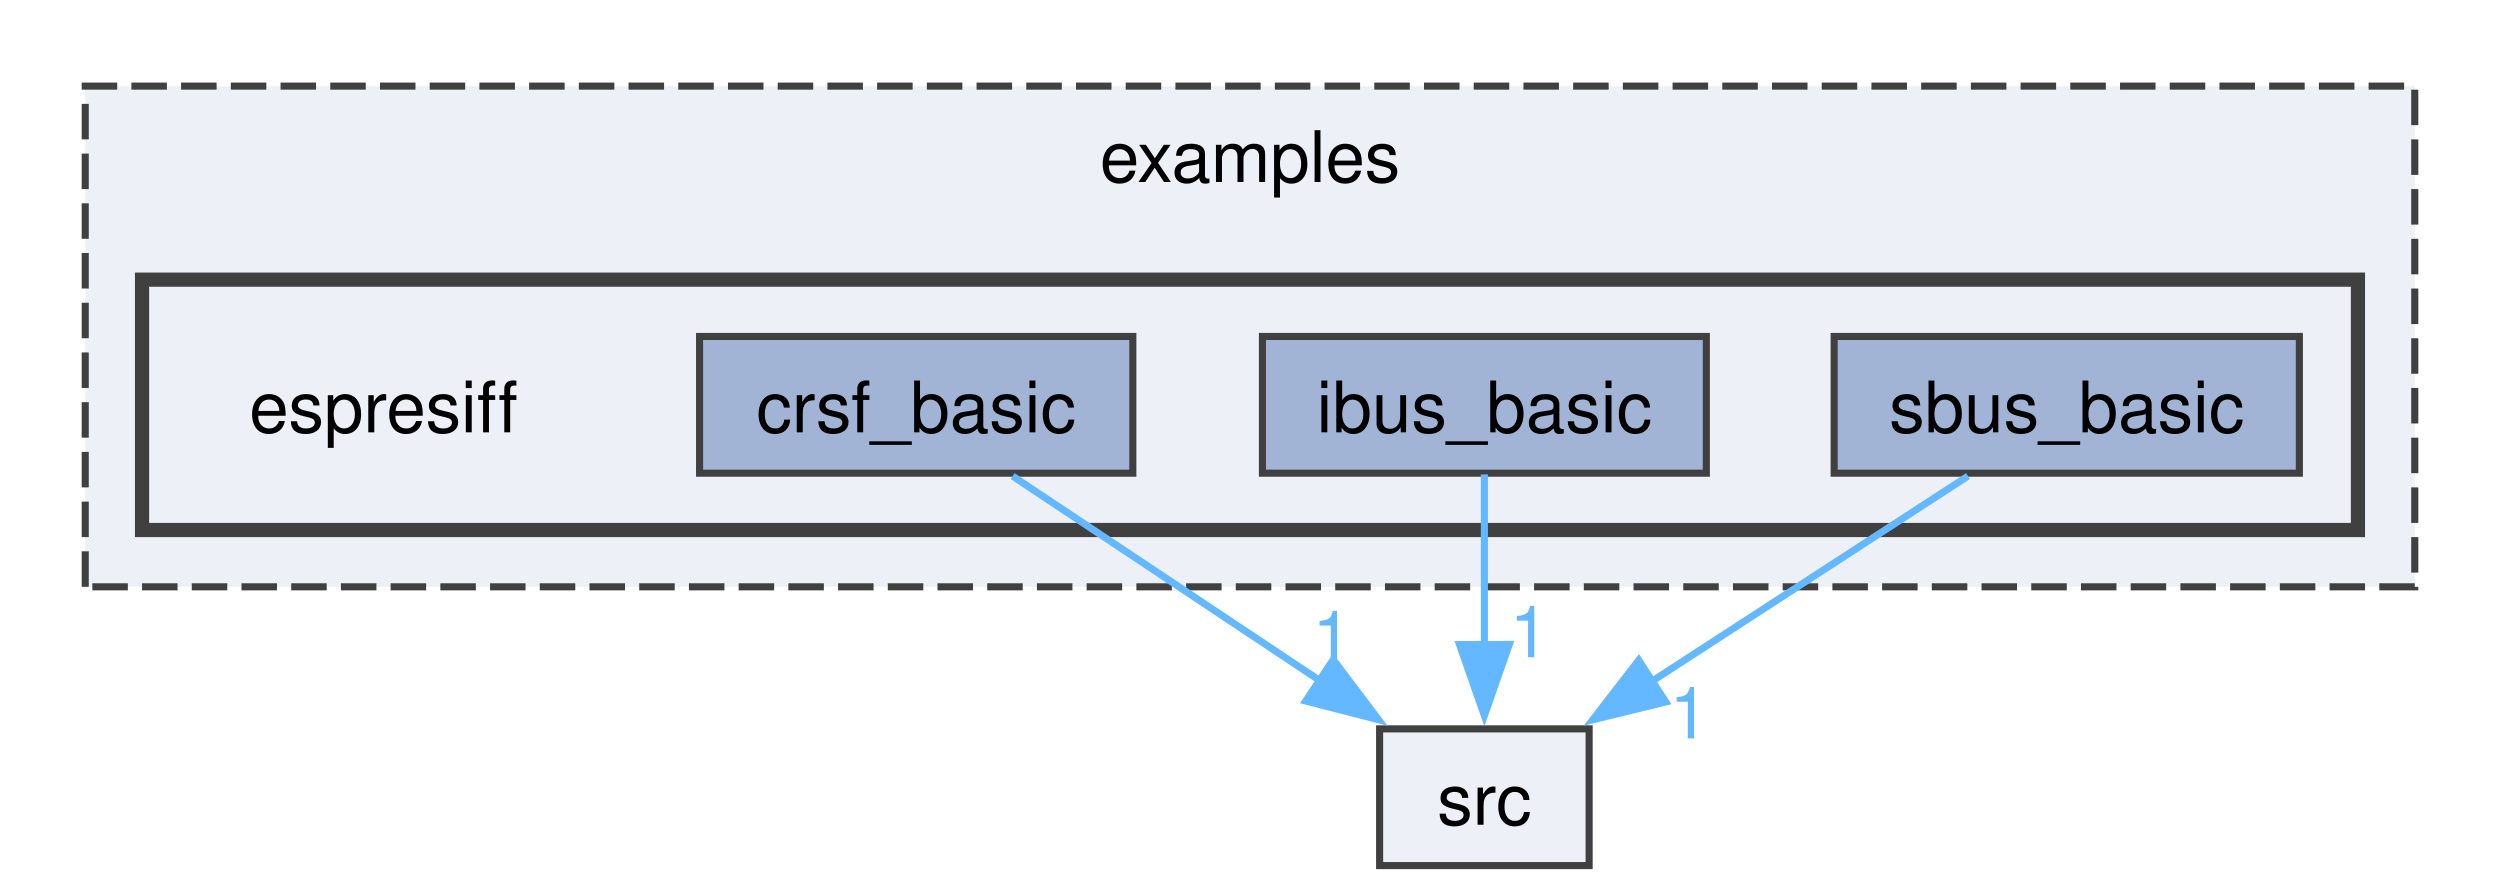
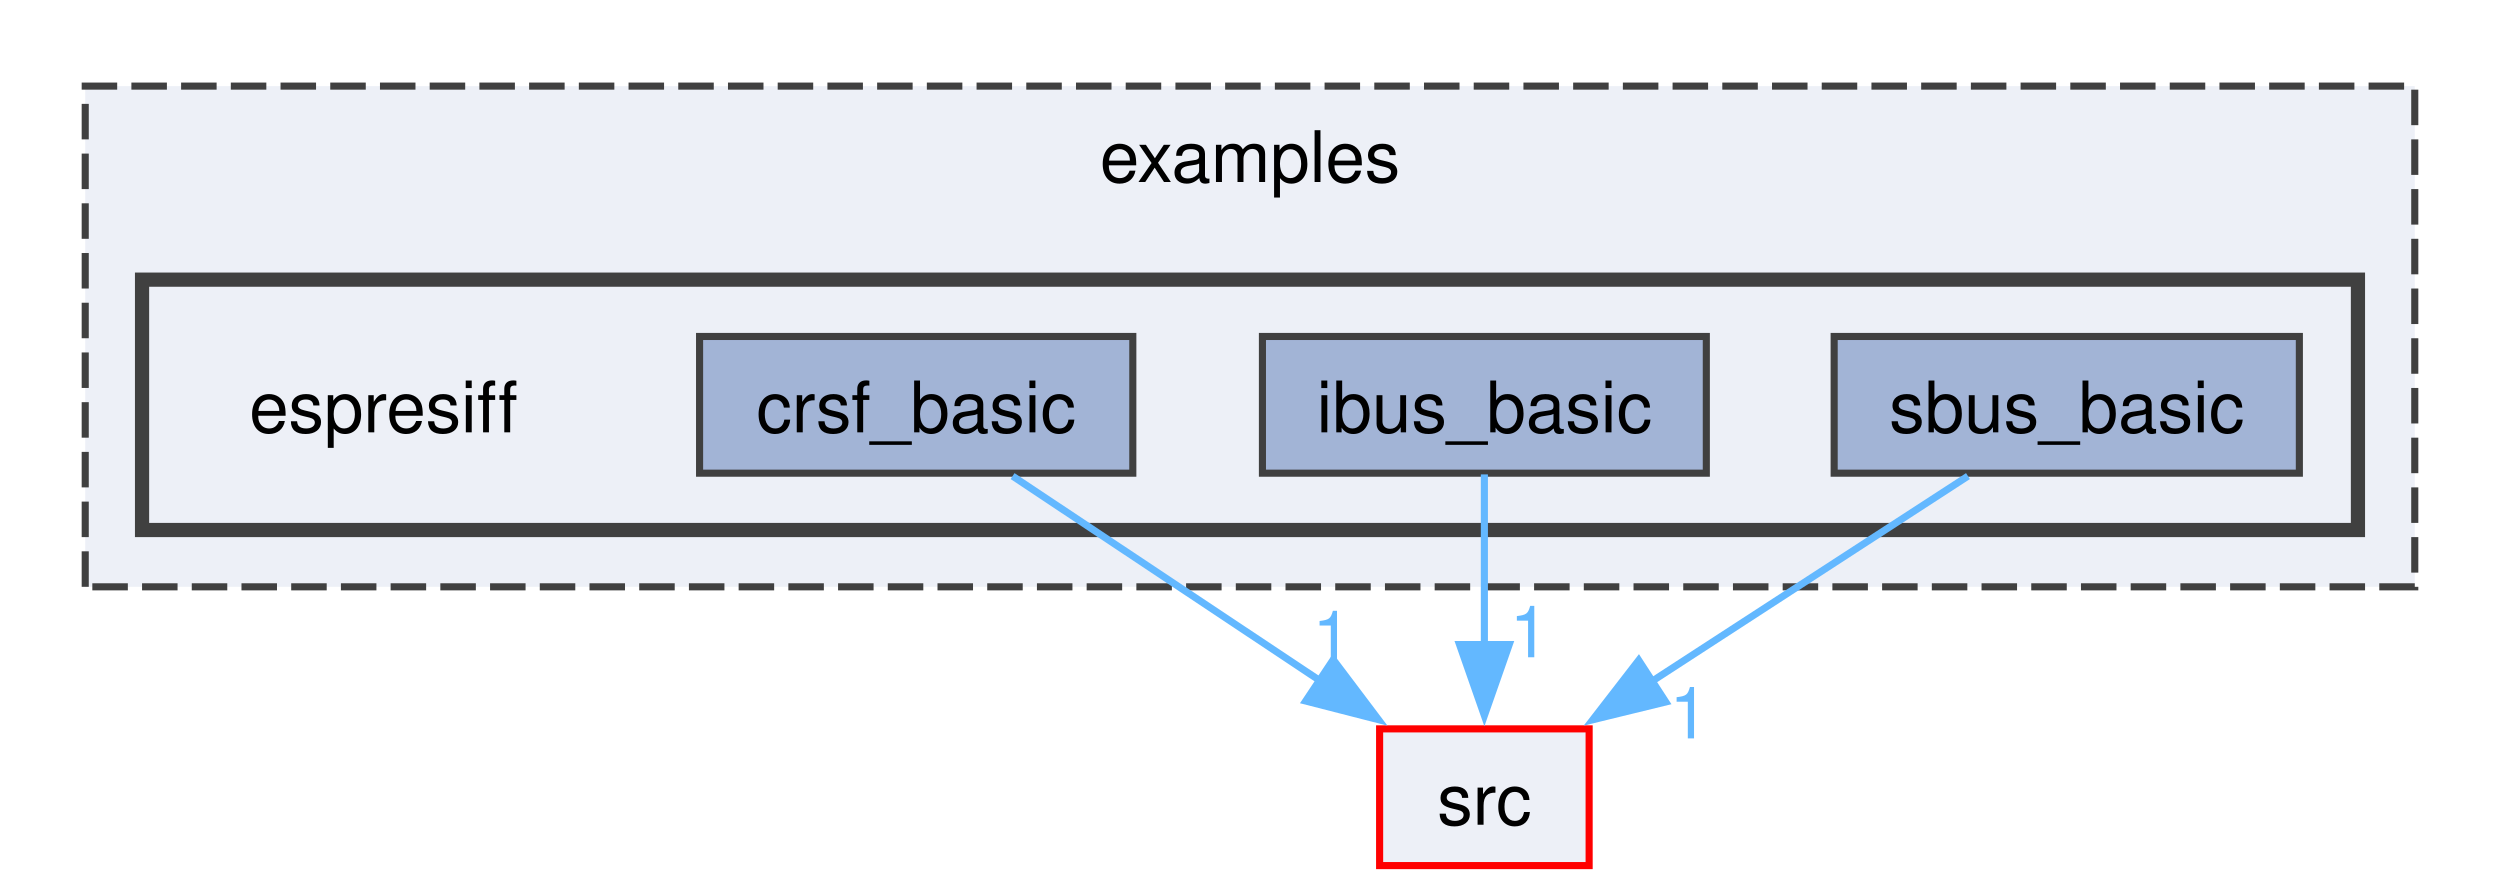
<svg xmlns="http://www.w3.org/2000/svg" xmlns:xlink="http://www.w3.org/1999/xlink" width="352pt" height="126pt" viewBox="0.00 0.00 352.00 125.75">
  <g id="graph0" class="graph" transform="scale(1 1) rotate(0) translate(4 121.75)">
    <g id="clust1" class="cluster">
      <g id="a_clust1">
        <a xlink:href="dir_d28a4824dc47e487b107a5db32ef43c4.html" target="_top" xlink:title="examples">
          <polygon fill="#edf0f7" stroke="#404040" stroke-dasharray="5,2" points="8,-39.25 8,-109.75 336,-109.75 336,-39.25 8,-39.25" />
          <text text-anchor="middle" x="172" y="-96.25" font-family="Helvetica,sans-Serif" font-size="10.00">examples</text>
        </a>
      </g>
    </g>
    <g id="clust2" class="cluster">
      <g id="a_clust2">
        <a xlink:href="dir_8e910421b1efa5b7614eb856182681ad.html" target="_top">
          <polygon fill="#edf0f7" stroke="#404040" stroke-width="2" points="16,-47.25 16,-82.5 328,-82.5 328,-47.25 16,-47.25" />
        </a>
      </g>
    </g>
    <g id="node1" class="node">
      <text text-anchor="middle" x="50" y="-61" font-family="Helvetica,sans-Serif" font-size="10.00">espresiff</text>
    </g>
    <g id="node2" class="node">
      <g id="a_node2">
        <a xlink:href="dir_3aff92986739d7986d53894338238de5.html" target="_top" xlink:title="crsf_basic">
          <polygon fill="#a2b4d6" stroke="#404040" points="155.5,-74.5 94.5,-74.5 94.5,-55.25 155.5,-55.25 155.5,-74.5" />
          <text text-anchor="middle" x="125" y="-61" font-family="Helvetica,sans-Serif" font-size="10.00">crsf_basic</text>
        </a>
      </g>
    </g>
    <g id="node5" class="node">
      <g id="a_node5">
        <a xlink:href="dir_68267d1309a1af8e8297ef4c3efbcdba.html" target="_top" xlink:title="src">
-           <polygon fill="#edf0f7" stroke="#404040" points="219.75,-19.25 190.25,-19.25 190.25,0 219.75,0 219.75,-19.25" />
+           <polygon fill="#edf0f7" stroke="red" points="219.75,-19.25 190.25,-19.25 190.25,0 219.75,0 219.75,-19.25" />
          <text text-anchor="middle" x="205" y="-5.75" font-family="Helvetica,sans-Serif" font-size="10.00">src</text>
        </a>
      </g>
    </g>
    <g id="edge1" class="edge">
      <g id="a_edge1">
-         <a xlink:href="dir_000001_000008.html" target="_top">
+         <a xlink:href="dir_000002_000012.html" target="_top">
          <path fill="none" stroke="#63b8ff" d="M138.57,-54.84C150.41,-46.96 167.84,-35.36 181.87,-26.02" />
          <polygon fill="#63b8ff" stroke="#63b8ff" points="183.72,-29 190.1,-20.54 179.84,-23.17 183.72,-29" />
        </a>
      </g>
      <g id="a_edge1-headlabel">
-         <a xlink:href="dir_000001_000008.html" target="_top" xlink:title="1">
+         <a xlink:href="dir_000002_000012.html" target="_top" xlink:title="1">
          <text text-anchor="middle" x="183.56" y="-28.64" font-family="Helvetica,sans-Serif" font-size="10.00" fill="#63b8ff">1</text>
        </a>
      </g>
    </g>
    <g id="node3" class="node">
      <g id="a_node3">
        <a xlink:href="dir_5de0886764d60fdb8b5ac936e6412399.html" target="_top" xlink:title="ibus_basic">
          <polygon fill="#a2b4d6" stroke="#404040" points="236.25,-74.5 173.75,-74.5 173.75,-55.25 236.25,-55.25 236.25,-74.5" />
          <text text-anchor="middle" x="205" y="-61" font-family="Helvetica,sans-Serif" font-size="10.00">ibus_basic</text>
        </a>
      </g>
    </g>
    <g id="edge2" class="edge">
      <g id="a_edge2">
-         <a xlink:href="dir_000006_000008.html" target="_top">
+         <a xlink:href="dir_000009_000012.html" target="_top">
          <path fill="none" stroke="#63b8ff" d="M205,-55.08C205,-48.57 205,-39.42 205,-31.12" />
          <polygon fill="#63b8ff" stroke="#63b8ff" points="208.5,-31.12 205,-21.12 201.5,-31.12 208.5,-31.12" />
        </a>
      </g>
      <g id="a_edge2-headlabel">
-         <a xlink:href="dir_000006_000008.html" target="_top" xlink:title="1">
+         <a xlink:href="dir_000009_000012.html" target="_top" xlink:title="1">
          <text text-anchor="middle" x="211.34" y="-29.33" font-family="Helvetica,sans-Serif" font-size="10.00" fill="#63b8ff">1</text>
        </a>
      </g>
    </g>
    <g id="node4" class="node">
      <g id="a_node4">
        <a xlink:href="dir_a4df4d8936a58abd930affd03de7cd69.html" target="_top" xlink:title="sbus_basic">
          <polygon fill="#a2b4d6" stroke="#404040" points="319.75,-74.5 254.25,-74.5 254.25,-55.25 319.75,-55.25 319.75,-74.5" />
          <text text-anchor="middle" x="287" y="-61" font-family="Helvetica,sans-Serif" font-size="10.00">sbus_basic</text>
        </a>
      </g>
    </g>
    <g id="edge3" class="edge">
      <g id="a_edge3">
-         <a xlink:href="dir_000007_000008.html" target="_top">
+         <a xlink:href="dir_000011_000012.html" target="_top">
          <path fill="none" stroke="#63b8ff" d="M273.09,-54.84C260.84,-46.89 242.75,-35.14 228.29,-25.75" />
          <polygon fill="#63b8ff" stroke="#63b8ff" points="230.54,-23.04 220.25,-20.53 226.73,-28.91 230.54,-23.04" />
        </a>
      </g>
      <g id="a_edge3-headlabel">
-         <a xlink:href="dir_000007_000008.html" target="_top" xlink:title="1">
+         <a xlink:href="dir_000011_000012.html" target="_top" xlink:title="1">
          <text text-anchor="middle" x="233.83" y="-17.91" font-family="Helvetica,sans-Serif" font-size="10.00" fill="#63b8ff">1</text>
        </a>
      </g>
    </g>
  </g>
</svg>
